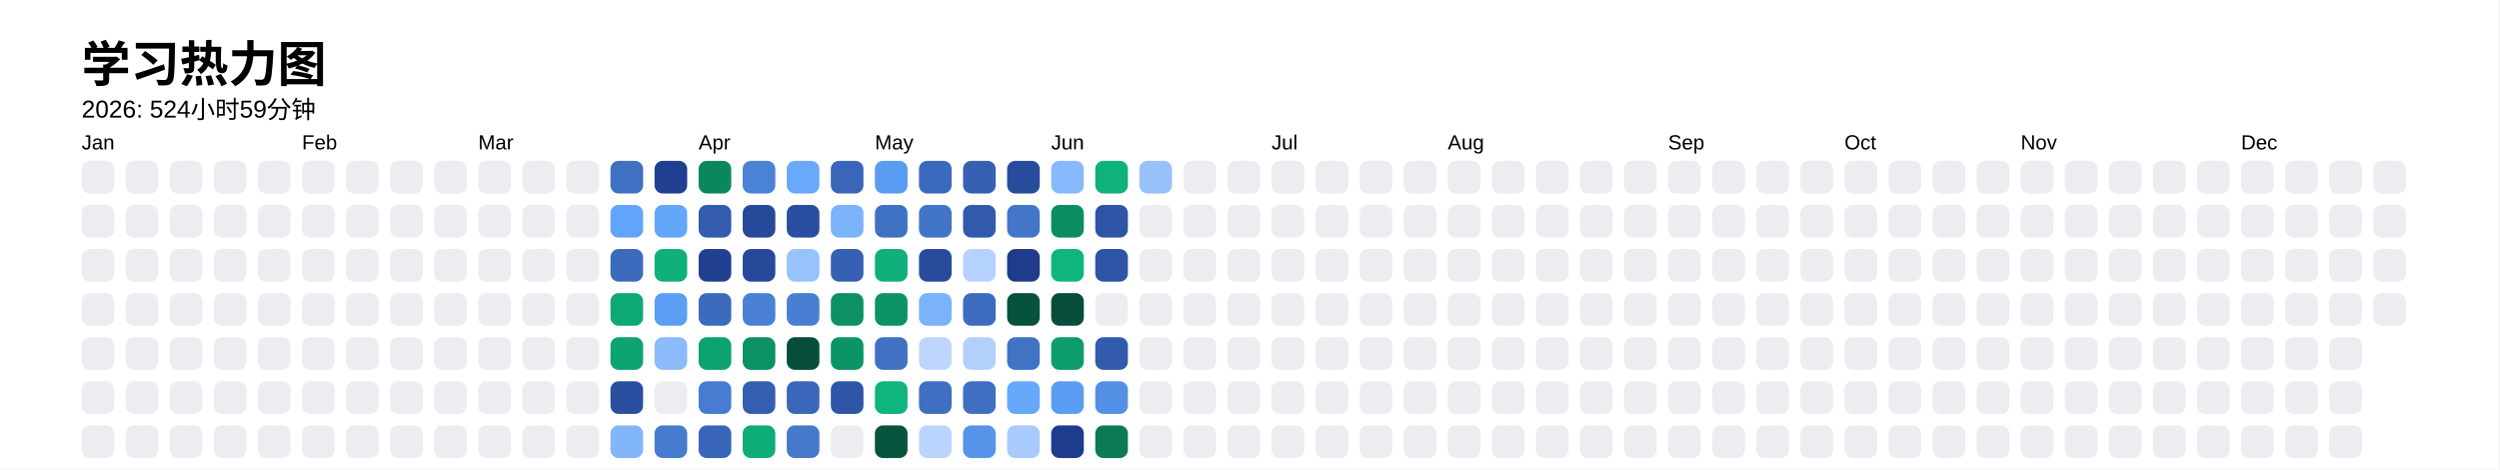
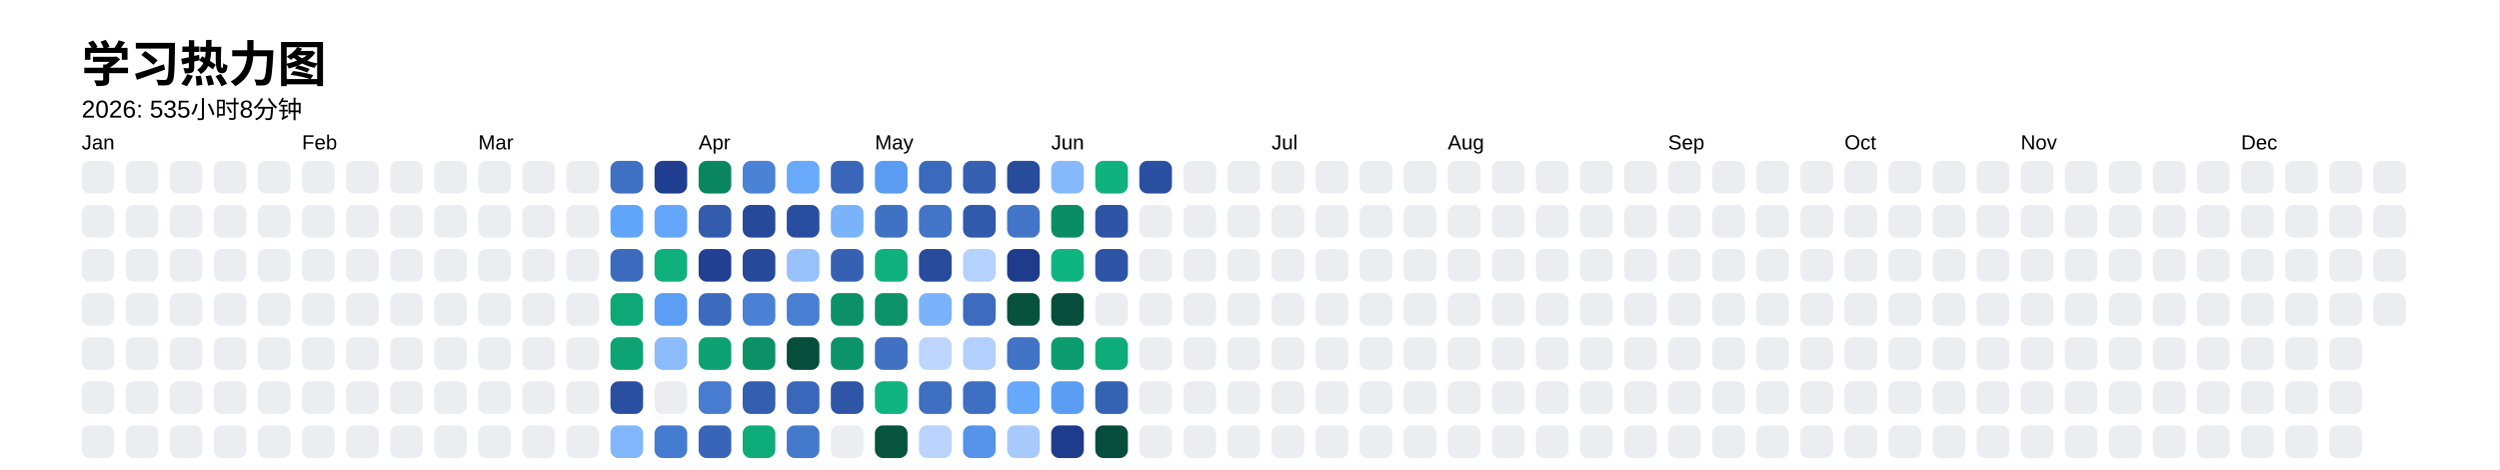
<svg xmlns="http://www.w3.org/2000/svg" style="background-color:white;" baseProfile="full" height="57.5mm" version="1.1" viewBox="0,0,306.2,57.5" width="306.2mm">
  <defs />
  <rect fill="#FFFFFF" height="57.5" width="306.2" x="0" y="0" />
  <text fill="#000000" style="font-size:6px; font-family:Arial; font-weight:bold;" x="10" y="10">学习热力图</text>
-   <text fill="#000000" style="font-size:3px; font-family:Arial;" x="10" y="14.4">2026: 524小时59分钟</text>
+   <text fill="#000000" style="font-size:3px; font-family:Arial;" x="10" y="14.4">2026: 535小时8分钟</text>
  <text fill="#000000" style="font-size:2.5px; font-family:Arial" x="10" y="18.3">Jan</text>
  <rect fill="#ebedf0" height="4" rx="1" ry="1" width="4" x="10" y="19.7" />
  <rect fill="#ebedf0" height="4" rx="1" ry="1" width="4" x="10" y="25.1" />
  <rect fill="#ebedf0" height="4" rx="1" ry="1" width="4" x="10" y="30.5" />
  <rect fill="#ebedf0" height="4" rx="1" ry="1" width="4" x="10" y="35.9" />
  <rect fill="#ebedf0" height="4" rx="1" ry="1" width="4" x="10" y="41.3" />
  <rect fill="#ebedf0" height="4" rx="1" ry="1" width="4" x="10" y="46.7" />
  <rect fill="#ebedf0" height="4" rx="1" ry="1" width="4" x="10" y="52.1" />
  <rect fill="#ebedf0" height="4" rx="1" ry="1" width="4" x="15.4" y="19.7" />
  <rect fill="#ebedf0" height="4" rx="1" ry="1" width="4" x="15.4" y="25.1" />
  <rect fill="#ebedf0" height="4" rx="1" ry="1" width="4" x="15.4" y="30.5" />
  <rect fill="#ebedf0" height="4" rx="1" ry="1" width="4" x="15.4" y="35.9" />
  <rect fill="#ebedf0" height="4" rx="1" ry="1" width="4" x="15.4" y="41.3" />
  <rect fill="#ebedf0" height="4" rx="1" ry="1" width="4" x="15.4" y="46.7" />
  <rect fill="#ebedf0" height="4" rx="1" ry="1" width="4" x="15.4" y="52.1" />
  <rect fill="#ebedf0" height="4" rx="1" ry="1" width="4" x="20.8" y="19.7" />
  <rect fill="#ebedf0" height="4" rx="1" ry="1" width="4" x="20.8" y="25.1" />
  <rect fill="#ebedf0" height="4" rx="1" ry="1" width="4" x="20.8" y="30.5" />
  <rect fill="#ebedf0" height="4" rx="1" ry="1" width="4" x="20.8" y="35.9" />
  <rect fill="#ebedf0" height="4" rx="1" ry="1" width="4" x="20.8" y="41.3" />
  <rect fill="#ebedf0" height="4" rx="1" ry="1" width="4" x="20.8" y="46.7" />
  <rect fill="#ebedf0" height="4" rx="1" ry="1" width="4" x="20.8" y="52.1" />
  <rect fill="#ebedf0" height="4" rx="1" ry="1" width="4" x="26.2" y="19.7" />
  <rect fill="#ebedf0" height="4" rx="1" ry="1" width="4" x="26.2" y="25.1" />
  <rect fill="#ebedf0" height="4" rx="1" ry="1" width="4" x="26.2" y="30.5" />
  <rect fill="#ebedf0" height="4" rx="1" ry="1" width="4" x="26.2" y="35.9" />
  <rect fill="#ebedf0" height="4" rx="1" ry="1" width="4" x="26.2" y="41.3" />
  <rect fill="#ebedf0" height="4" rx="1" ry="1" width="4" x="26.2" y="46.7" />
  <rect fill="#ebedf0" height="4" rx="1" ry="1" width="4" x="26.2" y="52.1" />
  <rect fill="#ebedf0" height="4" rx="1" ry="1" width="4" x="31.6" y="19.7" />
  <rect fill="#ebedf0" height="4" rx="1" ry="1" width="4" x="31.6" y="25.1" />
  <rect fill="#ebedf0" height="4" rx="1" ry="1" width="4" x="31.6" y="30.5" />
  <rect fill="#ebedf0" height="4" rx="1" ry="1" width="4" x="31.6" y="35.9" />
  <rect fill="#ebedf0" height="4" rx="1" ry="1" width="4" x="31.6" y="41.3" />
  <rect fill="#ebedf0" height="4" rx="1" ry="1" width="4" x="31.6" y="46.7" />
  <rect fill="#ebedf0" height="4" rx="1" ry="1" width="4" x="31.6" y="52.1" />
  <text fill="#000000" style="font-size:2.5px; font-family:Arial" x="37.0" y="18.3">Feb</text>
  <rect fill="#ebedf0" height="4" rx="1" ry="1" width="4" x="37.0" y="19.7" />
  <rect fill="#ebedf0" height="4" rx="1" ry="1" width="4" x="37.0" y="25.1" />
  <rect fill="#ebedf0" height="4" rx="1" ry="1" width="4" x="37.0" y="30.5" />
  <rect fill="#ebedf0" height="4" rx="1" ry="1" width="4" x="37.0" y="35.9" />
  <rect fill="#ebedf0" height="4" rx="1" ry="1" width="4" x="37.0" y="41.3" />
  <rect fill="#ebedf0" height="4" rx="1" ry="1" width="4" x="37.0" y="46.7" />
  <rect fill="#ebedf0" height="4" rx="1" ry="1" width="4" x="37.0" y="52.1" />
  <rect fill="#ebedf0" height="4" rx="1" ry="1" width="4" x="42.4" y="19.7" />
  <rect fill="#ebedf0" height="4" rx="1" ry="1" width="4" x="42.4" y="25.1" />
  <rect fill="#ebedf0" height="4" rx="1" ry="1" width="4" x="42.4" y="30.5" />
  <rect fill="#ebedf0" height="4" rx="1" ry="1" width="4" x="42.4" y="35.9" />
  <rect fill="#ebedf0" height="4" rx="1" ry="1" width="4" x="42.4" y="41.3" />
  <rect fill="#ebedf0" height="4" rx="1" ry="1" width="4" x="42.4" y="46.7" />
  <rect fill="#ebedf0" height="4" rx="1" ry="1" width="4" x="42.4" y="52.1" />
  <rect fill="#ebedf0" height="4" rx="1" ry="1" width="4" x="47.8" y="19.7" />
  <rect fill="#ebedf0" height="4" rx="1" ry="1" width="4" x="47.8" y="25.1" />
  <rect fill="#ebedf0" height="4" rx="1" ry="1" width="4" x="47.8" y="30.5" />
  <rect fill="#ebedf0" height="4" rx="1" ry="1" width="4" x="47.8" y="35.9" />
  <rect fill="#ebedf0" height="4" rx="1" ry="1" width="4" x="47.8" y="41.3" />
  <rect fill="#ebedf0" height="4" rx="1" ry="1" width="4" x="47.8" y="46.7" />
  <rect fill="#ebedf0" height="4" rx="1" ry="1" width="4" x="47.8" y="52.1" />
  <rect fill="#ebedf0" height="4" rx="1" ry="1" width="4" x="53.2" y="19.7" />
  <rect fill="#ebedf0" height="4" rx="1" ry="1" width="4" x="53.2" y="25.1" />
  <rect fill="#ebedf0" height="4" rx="1" ry="1" width="4" x="53.2" y="30.5" />
  <rect fill="#ebedf0" height="4" rx="1" ry="1" width="4" x="53.2" y="35.9" />
  <rect fill="#ebedf0" height="4" rx="1" ry="1" width="4" x="53.2" y="41.3" />
  <rect fill="#ebedf0" height="4" rx="1" ry="1" width="4" x="53.2" y="46.7" />
  <rect fill="#ebedf0" height="4" rx="1" ry="1" width="4" x="53.2" y="52.1" />
  <text fill="#000000" style="font-size:2.5px; font-family:Arial" x="58.6" y="18.3">Mar</text>
  <rect fill="#ebedf0" height="4" rx="1" ry="1" width="4" x="58.6" y="19.7" />
  <rect fill="#ebedf0" height="4" rx="1" ry="1" width="4" x="58.6" y="25.1" />
  <rect fill="#ebedf0" height="4" rx="1" ry="1" width="4" x="58.6" y="30.5" />
  <rect fill="#ebedf0" height="4" rx="1" ry="1" width="4" x="58.6" y="35.9" />
  <rect fill="#ebedf0" height="4" rx="1" ry="1" width="4" x="58.6" y="41.3" />
  <rect fill="#ebedf0" height="4" rx="1" ry="1" width="4" x="58.6" y="46.7" />
  <rect fill="#ebedf0" height="4" rx="1" ry="1" width="4" x="58.6" y="52.1" />
  <rect fill="#ebedf0" height="4" rx="1" ry="1" width="4" x="64" y="19.7" />
  <rect fill="#ebedf0" height="4" rx="1" ry="1" width="4" x="64" y="25.1" />
  <rect fill="#ebedf0" height="4" rx="1" ry="1" width="4" x="64" y="30.5" />
  <rect fill="#ebedf0" height="4" rx="1" ry="1" width="4" x="64" y="35.9" />
  <rect fill="#ebedf0" height="4" rx="1" ry="1" width="4" x="64" y="41.3" />
  <rect fill="#ebedf0" height="4" rx="1" ry="1" width="4" x="64" y="46.7" />
  <rect fill="#ebedf0" height="4" rx="1" ry="1" width="4" x="64" y="52.1" />
  <rect fill="#ebedf0" height="4" rx="1" ry="1" width="4" x="69.4" y="19.7" />
  <rect fill="#ebedf0" height="4" rx="1" ry="1" width="4" x="69.4" y="25.1" />
  <rect fill="#ebedf0" height="4" rx="1" ry="1" width="4" x="69.4" y="30.5" />
  <rect fill="#ebedf0" height="4" rx="1" ry="1" width="4" x="69.4" y="35.9" />
  <rect fill="#ebedf0" height="4" rx="1" ry="1" width="4" x="69.4" y="41.3" />
  <rect fill="#ebedf0" height="4" rx="1" ry="1" width="4" x="69.4" y="46.7" />
  <rect fill="#ebedf0" height="4" rx="1" ry="1" width="4" x="69.4" y="52.1" />
  <rect fill="#3f70c2" height="4" rx="1" ry="1" width="4" x="74.8" y="19.7" />
  <rect fill="#60a5fa" height="4" rx="1" ry="1" width="4" x="74.8" y="25.1" />
  <rect fill="#3c6bbd" height="4" rx="1" ry="1" width="4" x="74.8" y="30.5" />
  <rect fill="#0ea876" height="4" rx="1" ry="1" width="4" x="74.8" y="35.9" />
  <rect fill="#0ea373" height="4" rx="1" ry="1" width="4" x="74.8" y="41.3" />
  <rect fill="#2b4fa0" height="4" rx="1" ry="1" width="4" x="74.8" y="46.7" />
  <rect fill="#81b6fb" height="4" rx="1" ry="1" width="4" x="74.8" y="52.1" />
  <rect fill="#213f90" height="4" rx="1" ry="1" width="4" x="80.2" y="19.7" />
  <rect fill="#64a7fa" height="4" rx="1" ry="1" width="4" x="80.2" y="25.1" />
  <rect fill="#0fb07b" height="4" rx="1" ry="1" width="4" x="80.2" y="30.5" />
  <rect fill="#5c9ef3" height="4" rx="1" ry="1" width="4" x="80.2" y="35.9" />
  <rect fill="#8cbbfb" height="4" rx="1" ry="1" width="4" x="80.2" y="41.3" />
  <rect fill="#ebedf0" height="4" rx="1" ry="1" width="4" x="80.2" y="46.7" />
  <rect fill="#467ccf" height="4" rx="1" ry="1" width="4" x="80.2" y="52.1" />
  <text fill="#000000" style="font-size:2.5px; font-family:Arial" x="85.6" y="18.3">Apr</text>
  <rect fill="#0b8760" height="4" rx="1" ry="1" width="4" x="85.6" y="19.7" />
  <rect fill="#335cad" height="4" rx="1" ry="1" width="4" x="85.6" y="25.1" />
  <rect fill="#224091" height="4" rx="1" ry="1" width="4" x="85.6" y="30.5" />
  <rect fill="#3c6bbe" height="4" rx="1" ry="1" width="4" x="85.6" y="35.9" />
  <rect fill="#0da272" height="4" rx="1" ry="1" width="4" x="85.6" y="41.3" />
  <rect fill="#477cd0" height="4" rx="1" ry="1" width="4" x="85.6" y="46.7" />
  <rect fill="#3865b7" height="4" rx="1" ry="1" width="4" x="85.6" y="52.1" />
  <rect fill="#4a82d5" height="4" rx="1" ry="1" width="4" x="91" y="19.7" />
  <rect fill="#274999" height="4" rx="1" ry="1" width="4" x="91" y="25.1" />
  <rect fill="#27499a" height="4" rx="1" ry="1" width="4" x="91" y="30.5" />
  <rect fill="#4a81d5" height="4" rx="1" ry="1" width="4" x="91" y="35.9" />
  <rect fill="#0c9167" height="4" rx="1" ry="1" width="4" x="91" y="41.3" />
  <rect fill="#345fb0" height="4" rx="1" ry="1" width="4" x="91" y="46.7" />
  <rect fill="#0eac79" height="4" rx="1" ry="1" width="4" x="91" y="52.1" />
  <rect fill="#68a9fa" height="4" rx="1" ry="1" width="4" x="96.4" y="19.7" />
  <rect fill="#2a4e9f" height="4" rx="1" ry="1" width="4" x="96.4" y="25.1" />
  <rect fill="#98c2fc" height="4" rx="1" ry="1" width="4" x="96.4" y="30.5" />
  <rect fill="#487fd2" height="4" rx="1" ry="1" width="4" x="96.4" y="35.9" />
  <rect fill="#064e3b" height="4" rx="1" ry="1" width="4" x="96.4" y="41.3" />
  <rect fill="#3a67ba" height="4" rx="1" ry="1" width="4" x="96.4" y="46.7" />
  <rect fill="#4579cc" height="4" rx="1" ry="1" width="4" x="96.4" y="52.1" />
  <rect fill="#3966b8" height="4" rx="1" ry="1" width="4" x="101.8" y="19.7" />
  <rect fill="#7bb3fb" height="4" rx="1" ry="1" width="4" x="101.8" y="25.1" />
  <rect fill="#3661b3" height="4" rx="1" ry="1" width="4" x="101.8" y="30.5" />
  <rect fill="#0c9167" height="4" rx="1" ry="1" width="4" x="101.8" y="35.9" />
  <rect fill="#0c9469" height="4" rx="1" ry="1" width="4" x="101.8" y="41.3" />
  <rect fill="#2e55a6" height="4" rx="1" ry="1" width="4" x="101.8" y="46.7" />
  <rect fill="#ebedf0" height="4" rx="1" ry="1" width="4" x="101.8" y="52.1" />
  <text fill="#000000" style="font-size:2.5px; font-family:Arial" x="107.2" y="18.3">May</text>
  <rect fill="#5a9cf1" height="4" rx="1" ry="1" width="4" x="107.2" y="19.7" />
  <rect fill="#4072c4" height="4" rx="1" ry="1" width="4" x="107.2" y="25.1" />
  <rect fill="#0fb07b" height="4" rx="1" ry="1" width="4" x="107.2" y="30.5" />
  <rect fill="#0c9267" height="4" rx="1" ry="1" width="4" x="107.2" y="35.9" />
  <rect fill="#4071c3" height="4" rx="1" ry="1" width="4" x="107.2" y="41.3" />
  <rect fill="#0fb47e" height="4" rx="1" ry="1" width="4" x="107.2" y="46.7" />
  <rect fill="#06533e" height="4" rx="1" ry="1" width="4" x="107.2" y="52.1" />
  <rect fill="#3b6abc" height="4" rx="1" ry="1" width="4" x="112.6" y="19.7" />
  <rect fill="#4275c8" height="4" rx="1" ry="1" width="4" x="112.6" y="25.1" />
  <rect fill="#284b9c" height="4" rx="1" ry="1" width="4" x="112.6" y="30.5" />
  <rect fill="#7ab2fb" height="4" rx="1" ry="1" width="4" x="112.6" y="35.9" />
  <rect fill="#bed5fd" height="4" rx="1" ry="1" width="4" x="112.6" y="41.3" />
  <rect fill="#3e6fc1" height="4" rx="1" ry="1" width="4" x="112.6" y="46.7" />
  <rect fill="#bbd4fd" height="4" rx="1" ry="1" width="4" x="112.6" y="52.1" />
  <rect fill="#3661b3" height="4" rx="1" ry="1" width="4" x="118" y="19.7" />
  <rect fill="#325aac" height="4" rx="1" ry="1" width="4" x="118" y="25.1" />
  <rect fill="#b5d1fd" height="4" rx="1" ry="1" width="4" x="118" y="30.5" />
  <rect fill="#3d6cbe" height="4" rx="1" ry="1" width="4" x="118" y="35.9" />
  <rect fill="#b3d0fd" height="4" rx="1" ry="1" width="4" x="118" y="41.3" />
  <rect fill="#3f6fc2" height="4" rx="1" ry="1" width="4" x="118" y="46.7" />
  <rect fill="#5694e9" height="4" rx="1" ry="1" width="4" x="118" y="52.1" />
  <rect fill="#284b9c" height="4" rx="1" ry="1" width="4" x="123.4" y="19.7" />
  <rect fill="#4376c9" height="4" rx="1" ry="1" width="4" x="123.4" y="25.1" />
  <rect fill="#1f3b8b" height="4" rx="1" ry="1" width="4" x="123.4" y="30.5" />
  <rect fill="#06523d" height="4" rx="1" ry="1" width="4" x="123.4" y="35.9" />
  <rect fill="#4173c5" height="4" rx="1" ry="1" width="4" x="123.4" y="41.3" />
  <rect fill="#66a8fa" height="4" rx="1" ry="1" width="4" x="123.4" y="46.7" />
  <rect fill="#a8cafc" height="4" rx="1" ry="1" width="4" x="123.4" y="52.1" />
  <text fill="#000000" style="font-size:2.5px; font-family:Arial" x="128.8" y="18.3">Jun</text>
  <rect fill="#86b9fb" height="4" rx="1" ry="1" width="4" x="128.8" y="19.7" />
  <rect fill="#0b8d64" height="4" rx="1" ry="1" width="4" x="128.8" y="25.1" />
  <rect fill="#0fb57e" height="4" rx="1" ry="1" width="4" x="128.8" y="30.5" />
  <rect fill="#064e3b" height="4" rx="1" ry="1" width="4" x="128.8" y="35.9" />
  <rect fill="#0d9c6e" height="4" rx="1" ry="1" width="4" x="128.8" y="41.3" />
  <rect fill="#5b9df2" height="4" rx="1" ry="1" width="4" x="128.8" y="46.7" />
  <rect fill="#1f3c8c" height="4" rx="1" ry="1" width="4" x="128.8" y="52.1" />
  <rect fill="#0fb17c" height="4" rx="1" ry="1" width="4" x="134.2" y="19.7" />
  <rect fill="#2e54a5" height="4" rx="1" ry="1" width="4" x="134.2" y="25.1" />
  <rect fill="#2e54a6" height="4" rx="1" ry="1" width="4" x="134.2" y="30.5" />
  <rect fill="#ebedf0" height="4" rx="1" ry="1" width="4" x="134.2" y="35.9" />
-   <rect fill="#325bad" height="4" rx="1" ry="1" width="4" x="134.2" y="41.3" />
-   <rect fill="#5390e5" height="4" rx="1" ry="1" width="4" x="134.2" y="46.7" />
-   <rect fill="#0a7a57" height="4" rx="1" ry="1" width="4" x="134.2" y="52.1" />
-   <rect fill="#98c1fc" height="4" rx="1" ry="1" width="4" x="139.6" y="19.7" />
+   <rect fill="#0eac78" height="4" rx="1" ry="1" width="4" x="134.2" y="41.3" />
+   <rect fill="#3662b4" height="4" rx="1" ry="1" width="4" x="134.2" y="46.7" />
+   <rect fill="#064e3b" height="4" rx="1" ry="1" width="4" x="134.2" y="52.1" />
+   <rect fill="#2c50a1" height="4" rx="1" ry="1" width="4" x="139.6" y="19.7" />
  <rect fill="#ebedf0" height="4" rx="1" ry="1" width="4" x="139.6" y="25.1" />
  <rect fill="#ebedf0" height="4" rx="1" ry="1" width="4" x="139.6" y="30.5" />
  <rect fill="#ebedf0" height="4" rx="1" ry="1" width="4" x="139.6" y="35.9" />
  <rect fill="#ebedf0" height="4" rx="1" ry="1" width="4" x="139.6" y="41.3" />
  <rect fill="#ebedf0" height="4" rx="1" ry="1" width="4" x="139.6" y="46.7" />
  <rect fill="#ebedf0" height="4" rx="1" ry="1" width="4" x="139.6" y="52.1" />
  <rect fill="#ebedf0" height="4" rx="1" ry="1" width="4" x="145" y="19.7" />
  <rect fill="#ebedf0" height="4" rx="1" ry="1" width="4" x="145" y="25.1" />
  <rect fill="#ebedf0" height="4" rx="1" ry="1" width="4" x="145" y="30.5" />
  <rect fill="#ebedf0" height="4" rx="1" ry="1" width="4" x="145" y="35.9" />
  <rect fill="#ebedf0" height="4" rx="1" ry="1" width="4" x="145" y="41.3" />
  <rect fill="#ebedf0" height="4" rx="1" ry="1" width="4" x="145" y="46.7" />
  <rect fill="#ebedf0" height="4" rx="1" ry="1" width="4" x="145" y="52.1" />
  <rect fill="#ebedf0" height="4" rx="1" ry="1" width="4" x="150.4" y="19.7" />
  <rect fill="#ebedf0" height="4" rx="1" ry="1" width="4" x="150.4" y="25.1" />
  <rect fill="#ebedf0" height="4" rx="1" ry="1" width="4" x="150.4" y="30.5" />
  <rect fill="#ebedf0" height="4" rx="1" ry="1" width="4" x="150.4" y="35.9" />
  <rect fill="#ebedf0" height="4" rx="1" ry="1" width="4" x="150.4" y="41.3" />
  <rect fill="#ebedf0" height="4" rx="1" ry="1" width="4" x="150.4" y="46.7" />
  <rect fill="#ebedf0" height="4" rx="1" ry="1" width="4" x="150.4" y="52.1" />
  <text fill="#000000" style="font-size:2.5px; font-family:Arial" x="155.8" y="18.3">Jul</text>
  <rect fill="#ebedf0" height="4" rx="1" ry="1" width="4" x="155.8" y="19.7" />
  <rect fill="#ebedf0" height="4" rx="1" ry="1" width="4" x="155.8" y="25.1" />
  <rect fill="#ebedf0" height="4" rx="1" ry="1" width="4" x="155.8" y="30.5" />
  <rect fill="#ebedf0" height="4" rx="1" ry="1" width="4" x="155.8" y="35.9" />
  <rect fill="#ebedf0" height="4" rx="1" ry="1" width="4" x="155.8" y="41.3" />
  <rect fill="#ebedf0" height="4" rx="1" ry="1" width="4" x="155.8" y="46.7" />
  <rect fill="#ebedf0" height="4" rx="1" ry="1" width="4" x="155.8" y="52.1" />
  <rect fill="#ebedf0" height="4" rx="1" ry="1" width="4" x="161.2" y="19.7" />
  <rect fill="#ebedf0" height="4" rx="1" ry="1" width="4" x="161.2" y="25.1" />
  <rect fill="#ebedf0" height="4" rx="1" ry="1" width="4" x="161.2" y="30.5" />
  <rect fill="#ebedf0" height="4" rx="1" ry="1" width="4" x="161.2" y="35.9" />
  <rect fill="#ebedf0" height="4" rx="1" ry="1" width="4" x="161.2" y="41.3" />
  <rect fill="#ebedf0" height="4" rx="1" ry="1" width="4" x="161.2" y="46.7" />
  <rect fill="#ebedf0" height="4" rx="1" ry="1" width="4" x="161.2" y="52.1" />
  <rect fill="#ebedf0" height="4" rx="1" ry="1" width="4" x="166.6" y="19.7" />
  <rect fill="#ebedf0" height="4" rx="1" ry="1" width="4" x="166.6" y="25.1" />
  <rect fill="#ebedf0" height="4" rx="1" ry="1" width="4" x="166.6" y="30.5" />
  <rect fill="#ebedf0" height="4" rx="1" ry="1" width="4" x="166.6" y="35.9" />
  <rect fill="#ebedf0" height="4" rx="1" ry="1" width="4" x="166.6" y="41.3" />
  <rect fill="#ebedf0" height="4" rx="1" ry="1" width="4" x="166.6" y="46.7" />
  <rect fill="#ebedf0" height="4" rx="1" ry="1" width="4" x="166.6" y="52.1" />
  <rect fill="#ebedf0" height="4" rx="1" ry="1" width="4" x="172" y="19.7" />
  <rect fill="#ebedf0" height="4" rx="1" ry="1" width="4" x="172" y="25.1" />
  <rect fill="#ebedf0" height="4" rx="1" ry="1" width="4" x="172" y="30.5" />
  <rect fill="#ebedf0" height="4" rx="1" ry="1" width="4" x="172" y="35.9" />
  <rect fill="#ebedf0" height="4" rx="1" ry="1" width="4" x="172" y="41.3" />
  <rect fill="#ebedf0" height="4" rx="1" ry="1" width="4" x="172" y="46.7" />
  <rect fill="#ebedf0" height="4" rx="1" ry="1" width="4" x="172" y="52.1" />
  <text fill="#000000" style="font-size:2.5px; font-family:Arial" x="177.4" y="18.3">Aug</text>
  <rect fill="#ebedf0" height="4" rx="1" ry="1" width="4" x="177.4" y="19.7" />
  <rect fill="#ebedf0" height="4" rx="1" ry="1" width="4" x="177.4" y="25.1" />
  <rect fill="#ebedf0" height="4" rx="1" ry="1" width="4" x="177.4" y="30.5" />
  <rect fill="#ebedf0" height="4" rx="1" ry="1" width="4" x="177.4" y="35.9" />
  <rect fill="#ebedf0" height="4" rx="1" ry="1" width="4" x="177.4" y="41.3" />
  <rect fill="#ebedf0" height="4" rx="1" ry="1" width="4" x="177.4" y="46.7" />
  <rect fill="#ebedf0" height="4" rx="1" ry="1" width="4" x="177.4" y="52.1" />
  <rect fill="#ebedf0" height="4" rx="1" ry="1" width="4" x="182.8" y="19.7" />
  <rect fill="#ebedf0" height="4" rx="1" ry="1" width="4" x="182.8" y="25.1" />
  <rect fill="#ebedf0" height="4" rx="1" ry="1" width="4" x="182.8" y="30.5" />
  <rect fill="#ebedf0" height="4" rx="1" ry="1" width="4" x="182.8" y="35.9" />
  <rect fill="#ebedf0" height="4" rx="1" ry="1" width="4" x="182.8" y="41.3" />
  <rect fill="#ebedf0" height="4" rx="1" ry="1" width="4" x="182.8" y="46.7" />
  <rect fill="#ebedf0" height="4" rx="1" ry="1" width="4" x="182.8" y="52.1" />
  <rect fill="#ebedf0" height="4" rx="1" ry="1" width="4" x="188.2" y="19.7" />
  <rect fill="#ebedf0" height="4" rx="1" ry="1" width="4" x="188.2" y="25.1" />
  <rect fill="#ebedf0" height="4" rx="1" ry="1" width="4" x="188.2" y="30.5" />
  <rect fill="#ebedf0" height="4" rx="1" ry="1" width="4" x="188.2" y="35.9" />
  <rect fill="#ebedf0" height="4" rx="1" ry="1" width="4" x="188.2" y="41.3" />
  <rect fill="#ebedf0" height="4" rx="1" ry="1" width="4" x="188.2" y="46.7" />
  <rect fill="#ebedf0" height="4" rx="1" ry="1" width="4" x="188.2" y="52.1" />
  <rect fill="#ebedf0" height="4" rx="1" ry="1" width="4" x="193.6" y="19.7" />
  <rect fill="#ebedf0" height="4" rx="1" ry="1" width="4" x="193.6" y="25.1" />
  <rect fill="#ebedf0" height="4" rx="1" ry="1" width="4" x="193.6" y="30.5" />
  <rect fill="#ebedf0" height="4" rx="1" ry="1" width="4" x="193.6" y="35.9" />
  <rect fill="#ebedf0" height="4" rx="1" ry="1" width="4" x="193.6" y="41.3" />
  <rect fill="#ebedf0" height="4" rx="1" ry="1" width="4" x="193.6" y="46.7" />
  <rect fill="#ebedf0" height="4" rx="1" ry="1" width="4" x="193.6" y="52.1" />
  <rect fill="#ebedf0" height="4" rx="1" ry="1" width="4" x="199" y="19.7" />
  <rect fill="#ebedf0" height="4" rx="1" ry="1" width="4" x="199" y="25.1" />
  <rect fill="#ebedf0" height="4" rx="1" ry="1" width="4" x="199" y="30.5" />
  <rect fill="#ebedf0" height="4" rx="1" ry="1" width="4" x="199" y="35.9" />
  <rect fill="#ebedf0" height="4" rx="1" ry="1" width="4" x="199" y="41.3" />
  <rect fill="#ebedf0" height="4" rx="1" ry="1" width="4" x="199" y="46.7" />
  <rect fill="#ebedf0" height="4" rx="1" ry="1" width="4" x="199" y="52.1" />
  <text fill="#000000" style="font-size:2.5px; font-family:Arial" x="204.4" y="18.3">Sep</text>
  <rect fill="#ebedf0" height="4" rx="1" ry="1" width="4" x="204.4" y="19.7" />
  <rect fill="#ebedf0" height="4" rx="1" ry="1" width="4" x="204.4" y="25.1" />
  <rect fill="#ebedf0" height="4" rx="1" ry="1" width="4" x="204.4" y="30.5" />
  <rect fill="#ebedf0" height="4" rx="1" ry="1" width="4" x="204.4" y="35.9" />
  <rect fill="#ebedf0" height="4" rx="1" ry="1" width="4" x="204.4" y="41.3" />
  <rect fill="#ebedf0" height="4" rx="1" ry="1" width="4" x="204.4" y="46.7" />
  <rect fill="#ebedf0" height="4" rx="1" ry="1" width="4" x="204.4" y="52.1" />
  <rect fill="#ebedf0" height="4" rx="1" ry="1" width="4" x="209.8" y="19.7" />
  <rect fill="#ebedf0" height="4" rx="1" ry="1" width="4" x="209.8" y="25.1" />
  <rect fill="#ebedf0" height="4" rx="1" ry="1" width="4" x="209.8" y="30.5" />
  <rect fill="#ebedf0" height="4" rx="1" ry="1" width="4" x="209.8" y="35.9" />
  <rect fill="#ebedf0" height="4" rx="1" ry="1" width="4" x="209.8" y="41.3" />
  <rect fill="#ebedf0" height="4" rx="1" ry="1" width="4" x="209.8" y="46.7" />
  <rect fill="#ebedf0" height="4" rx="1" ry="1" width="4" x="209.8" y="52.1" />
  <rect fill="#ebedf0" height="4" rx="1" ry="1" width="4" x="215.2" y="19.7" />
  <rect fill="#ebedf0" height="4" rx="1" ry="1" width="4" x="215.2" y="25.1" />
  <rect fill="#ebedf0" height="4" rx="1" ry="1" width="4" x="215.2" y="30.5" />
  <rect fill="#ebedf0" height="4" rx="1" ry="1" width="4" x="215.2" y="35.9" />
  <rect fill="#ebedf0" height="4" rx="1" ry="1" width="4" x="215.2" y="41.3" />
  <rect fill="#ebedf0" height="4" rx="1" ry="1" width="4" x="215.2" y="46.7" />
  <rect fill="#ebedf0" height="4" rx="1" ry="1" width="4" x="215.2" y="52.1" />
  <rect fill="#ebedf0" height="4" rx="1" ry="1" width="4" x="220.6" y="19.7" />
  <rect fill="#ebedf0" height="4" rx="1" ry="1" width="4" x="220.6" y="25.1" />
  <rect fill="#ebedf0" height="4" rx="1" ry="1" width="4" x="220.6" y="30.5" />
  <rect fill="#ebedf0" height="4" rx="1" ry="1" width="4" x="220.6" y="35.9" />
  <rect fill="#ebedf0" height="4" rx="1" ry="1" width="4" x="220.6" y="41.3" />
  <rect fill="#ebedf0" height="4" rx="1" ry="1" width="4" x="220.6" y="46.7" />
  <rect fill="#ebedf0" height="4" rx="1" ry="1" width="4" x="220.6" y="52.1" />
  <text fill="#000000" style="font-size:2.5px; font-family:Arial" x="226" y="18.3">Oct</text>
  <rect fill="#ebedf0" height="4" rx="1" ry="1" width="4" x="226" y="19.7" />
  <rect fill="#ebedf0" height="4" rx="1" ry="1" width="4" x="226" y="25.1" />
  <rect fill="#ebedf0" height="4" rx="1" ry="1" width="4" x="226" y="30.5" />
  <rect fill="#ebedf0" height="4" rx="1" ry="1" width="4" x="226" y="35.9" />
  <rect fill="#ebedf0" height="4" rx="1" ry="1" width="4" x="226" y="41.3" />
  <rect fill="#ebedf0" height="4" rx="1" ry="1" width="4" x="226" y="46.7" />
  <rect fill="#ebedf0" height="4" rx="1" ry="1" width="4" x="226" y="52.1" />
  <rect fill="#ebedf0" height="4" rx="1" ry="1" width="4" x="231.4" y="19.7" />
  <rect fill="#ebedf0" height="4" rx="1" ry="1" width="4" x="231.4" y="25.1" />
  <rect fill="#ebedf0" height="4" rx="1" ry="1" width="4" x="231.4" y="30.5" />
  <rect fill="#ebedf0" height="4" rx="1" ry="1" width="4" x="231.4" y="35.9" />
  <rect fill="#ebedf0" height="4" rx="1" ry="1" width="4" x="231.4" y="41.3" />
  <rect fill="#ebedf0" height="4" rx="1" ry="1" width="4" x="231.4" y="46.7" />
  <rect fill="#ebedf0" height="4" rx="1" ry="1" width="4" x="231.4" y="52.1" />
  <rect fill="#ebedf0" height="4" rx="1" ry="1" width="4" x="236.8" y="19.7" />
  <rect fill="#ebedf0" height="4" rx="1" ry="1" width="4" x="236.8" y="25.1" />
  <rect fill="#ebedf0" height="4" rx="1" ry="1" width="4" x="236.8" y="30.5" />
  <rect fill="#ebedf0" height="4" rx="1" ry="1" width="4" x="236.8" y="35.9" />
  <rect fill="#ebedf0" height="4" rx="1" ry="1" width="4" x="236.8" y="41.3" />
  <rect fill="#ebedf0" height="4" rx="1" ry="1" width="4" x="236.8" y="46.7" />
  <rect fill="#ebedf0" height="4" rx="1" ry="1" width="4" x="236.8" y="52.1" />
  <rect fill="#ebedf0" height="4" rx="1" ry="1" width="4" x="242.2" y="19.7" />
  <rect fill="#ebedf0" height="4" rx="1" ry="1" width="4" x="242.2" y="25.1" />
  <rect fill="#ebedf0" height="4" rx="1" ry="1" width="4" x="242.2" y="30.5" />
  <rect fill="#ebedf0" height="4" rx="1" ry="1" width="4" x="242.2" y="35.9" />
  <rect fill="#ebedf0" height="4" rx="1" ry="1" width="4" x="242.2" y="41.3" />
  <rect fill="#ebedf0" height="4" rx="1" ry="1" width="4" x="242.2" y="46.7" />
  <rect fill="#ebedf0" height="4" rx="1" ry="1" width="4" x="242.2" y="52.1" />
  <text fill="#000000" style="font-size:2.5px; font-family:Arial" x="247.6" y="18.3">Nov</text>
  <rect fill="#ebedf0" height="4" rx="1" ry="1" width="4" x="247.6" y="19.7" />
  <rect fill="#ebedf0" height="4" rx="1" ry="1" width="4" x="247.6" y="25.1" />
  <rect fill="#ebedf0" height="4" rx="1" ry="1" width="4" x="247.6" y="30.5" />
  <rect fill="#ebedf0" height="4" rx="1" ry="1" width="4" x="247.6" y="35.9" />
  <rect fill="#ebedf0" height="4" rx="1" ry="1" width="4" x="247.6" y="41.3" />
  <rect fill="#ebedf0" height="4" rx="1" ry="1" width="4" x="247.6" y="46.7" />
  <rect fill="#ebedf0" height="4" rx="1" ry="1" width="4" x="247.6" y="52.1" />
  <rect fill="#ebedf0" height="4" rx="1" ry="1" width="4" x="253" y="19.7" />
  <rect fill="#ebedf0" height="4" rx="1" ry="1" width="4" x="253" y="25.1" />
  <rect fill="#ebedf0" height="4" rx="1" ry="1" width="4" x="253" y="30.5" />
  <rect fill="#ebedf0" height="4" rx="1" ry="1" width="4" x="253" y="35.9" />
  <rect fill="#ebedf0" height="4" rx="1" ry="1" width="4" x="253" y="41.3" />
  <rect fill="#ebedf0" height="4" rx="1" ry="1" width="4" x="253" y="46.7" />
  <rect fill="#ebedf0" height="4" rx="1" ry="1" width="4" x="253" y="52.1" />
  <rect fill="#ebedf0" height="4" rx="1" ry="1" width="4" x="258.4" y="19.7" />
  <rect fill="#ebedf0" height="4" rx="1" ry="1" width="4" x="258.4" y="25.1" />
  <rect fill="#ebedf0" height="4" rx="1" ry="1" width="4" x="258.4" y="30.5" />
  <rect fill="#ebedf0" height="4" rx="1" ry="1" width="4" x="258.4" y="35.9" />
  <rect fill="#ebedf0" height="4" rx="1" ry="1" width="4" x="258.4" y="41.3" />
  <rect fill="#ebedf0" height="4" rx="1" ry="1" width="4" x="258.4" y="46.7" />
  <rect fill="#ebedf0" height="4" rx="1" ry="1" width="4" x="258.4" y="52.1" />
  <rect fill="#ebedf0" height="4" rx="1" ry="1" width="4" x="263.8" y="19.7" />
  <rect fill="#ebedf0" height="4" rx="1" ry="1" width="4" x="263.8" y="25.1" />
  <rect fill="#ebedf0" height="4" rx="1" ry="1" width="4" x="263.8" y="30.5" />
  <rect fill="#ebedf0" height="4" rx="1" ry="1" width="4" x="263.8" y="35.9" />
  <rect fill="#ebedf0" height="4" rx="1" ry="1" width="4" x="263.8" y="41.3" />
  <rect fill="#ebedf0" height="4" rx="1" ry="1" width="4" x="263.8" y="46.7" />
  <rect fill="#ebedf0" height="4" rx="1" ry="1" width="4" x="263.8" y="52.1" />
  <rect fill="#ebedf0" height="4" rx="1" ry="1" width="4" x="269.2" y="19.7" />
  <rect fill="#ebedf0" height="4" rx="1" ry="1" width="4" x="269.2" y="25.1" />
  <rect fill="#ebedf0" height="4" rx="1" ry="1" width="4" x="269.2" y="30.5" />
  <rect fill="#ebedf0" height="4" rx="1" ry="1" width="4" x="269.2" y="35.9" />
  <rect fill="#ebedf0" height="4" rx="1" ry="1" width="4" x="269.2" y="41.3" />
  <rect fill="#ebedf0" height="4" rx="1" ry="1" width="4" x="269.2" y="46.7" />
  <rect fill="#ebedf0" height="4" rx="1" ry="1" width="4" x="269.2" y="52.1" />
  <text fill="#000000" style="font-size:2.5px; font-family:Arial" x="274.6" y="18.3">Dec</text>
  <rect fill="#ebedf0" height="4" rx="1" ry="1" width="4" x="274.6" y="19.7" />
  <rect fill="#ebedf0" height="4" rx="1" ry="1" width="4" x="274.6" y="25.1" />
  <rect fill="#ebedf0" height="4" rx="1" ry="1" width="4" x="274.6" y="30.5" />
  <rect fill="#ebedf0" height="4" rx="1" ry="1" width="4" x="274.6" y="35.9" />
  <rect fill="#ebedf0" height="4" rx="1" ry="1" width="4" x="274.6" y="41.3" />
  <rect fill="#ebedf0" height="4" rx="1" ry="1" width="4" x="274.6" y="46.7" />
  <rect fill="#ebedf0" height="4" rx="1" ry="1" width="4" x="274.6" y="52.1" />
  <rect fill="#ebedf0" height="4" rx="1" ry="1" width="4" x="280" y="19.7" />
  <rect fill="#ebedf0" height="4" rx="1" ry="1" width="4" x="280" y="25.1" />
  <rect fill="#ebedf0" height="4" rx="1" ry="1" width="4" x="280" y="30.5" />
  <rect fill="#ebedf0" height="4" rx="1" ry="1" width="4" x="280" y="35.9" />
  <rect fill="#ebedf0" height="4" rx="1" ry="1" width="4" x="280" y="41.3" />
  <rect fill="#ebedf0" height="4" rx="1" ry="1" width="4" x="280" y="46.7" />
  <rect fill="#ebedf0" height="4" rx="1" ry="1" width="4" x="280" y="52.1" />
  <rect fill="#ebedf0" height="4" rx="1" ry="1" width="4" x="285.4" y="19.7" />
  <rect fill="#ebedf0" height="4" rx="1" ry="1" width="4" x="285.4" y="25.1" />
  <rect fill="#ebedf0" height="4" rx="1" ry="1" width="4" x="285.4" y="30.5" />
  <rect fill="#ebedf0" height="4" rx="1" ry="1" width="4" x="285.4" y="35.9" />
  <rect fill="#ebedf0" height="4" rx="1" ry="1" width="4" x="285.4" y="41.3" />
  <rect fill="#ebedf0" height="4" rx="1" ry="1" width="4" x="285.4" y="46.7" />
  <rect fill="#ebedf0" height="4" rx="1" ry="1" width="4" x="285.4" y="52.1" />
  <rect fill="#ebedf0" height="4" rx="1" ry="1" width="4" x="290.8" y="19.7" />
  <rect fill="#ebedf0" height="4" rx="1" ry="1" width="4" x="290.8" y="25.1" />
  <rect fill="#ebedf0" height="4" rx="1" ry="1" width="4" x="290.8" y="30.5" />
  <rect fill="#ebedf0" height="4" rx="1" ry="1" width="4" x="290.8" y="35.9" />
</svg>
